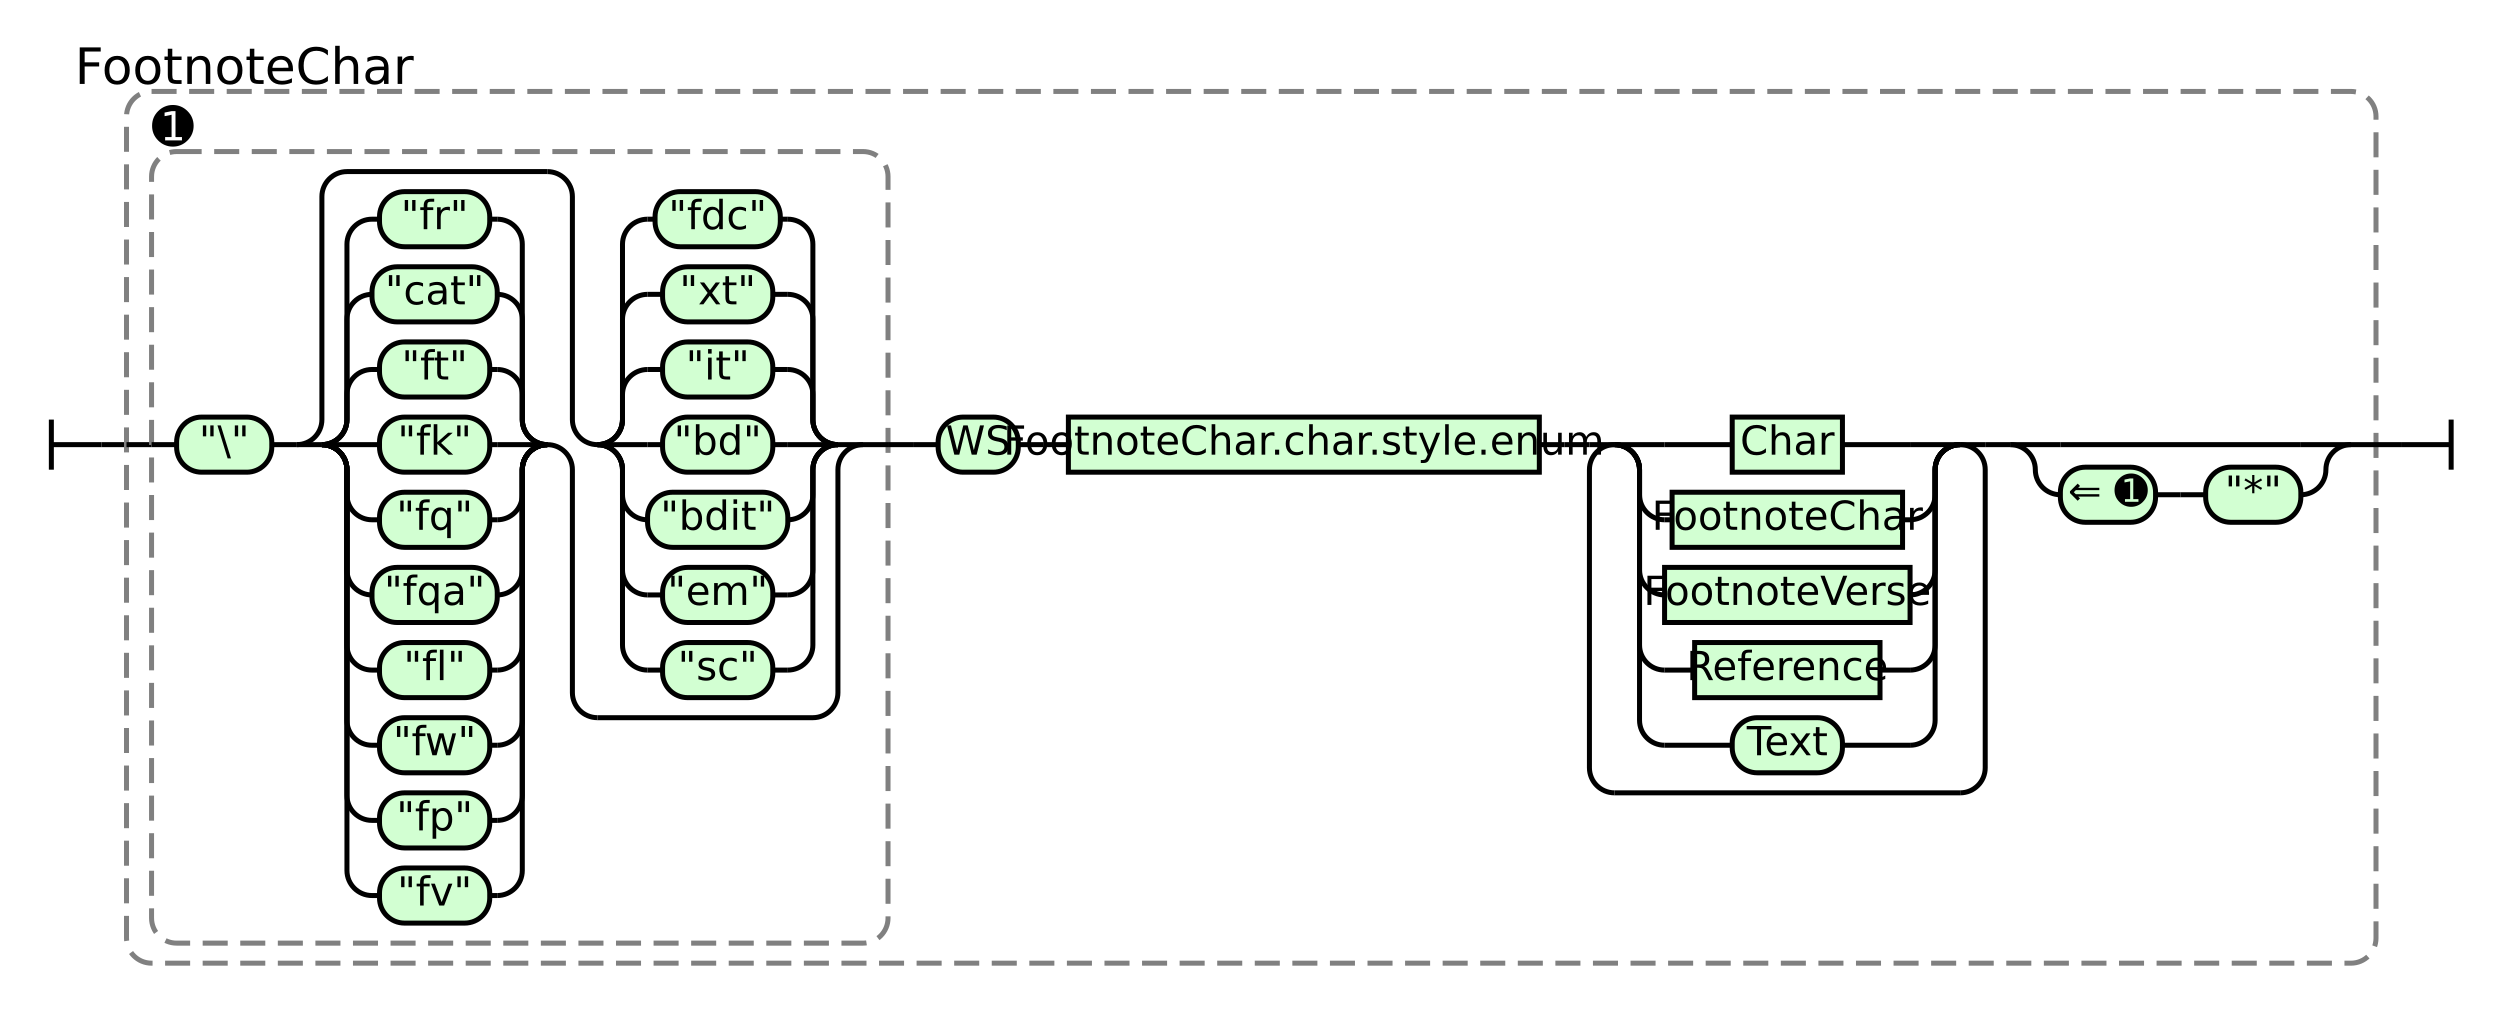
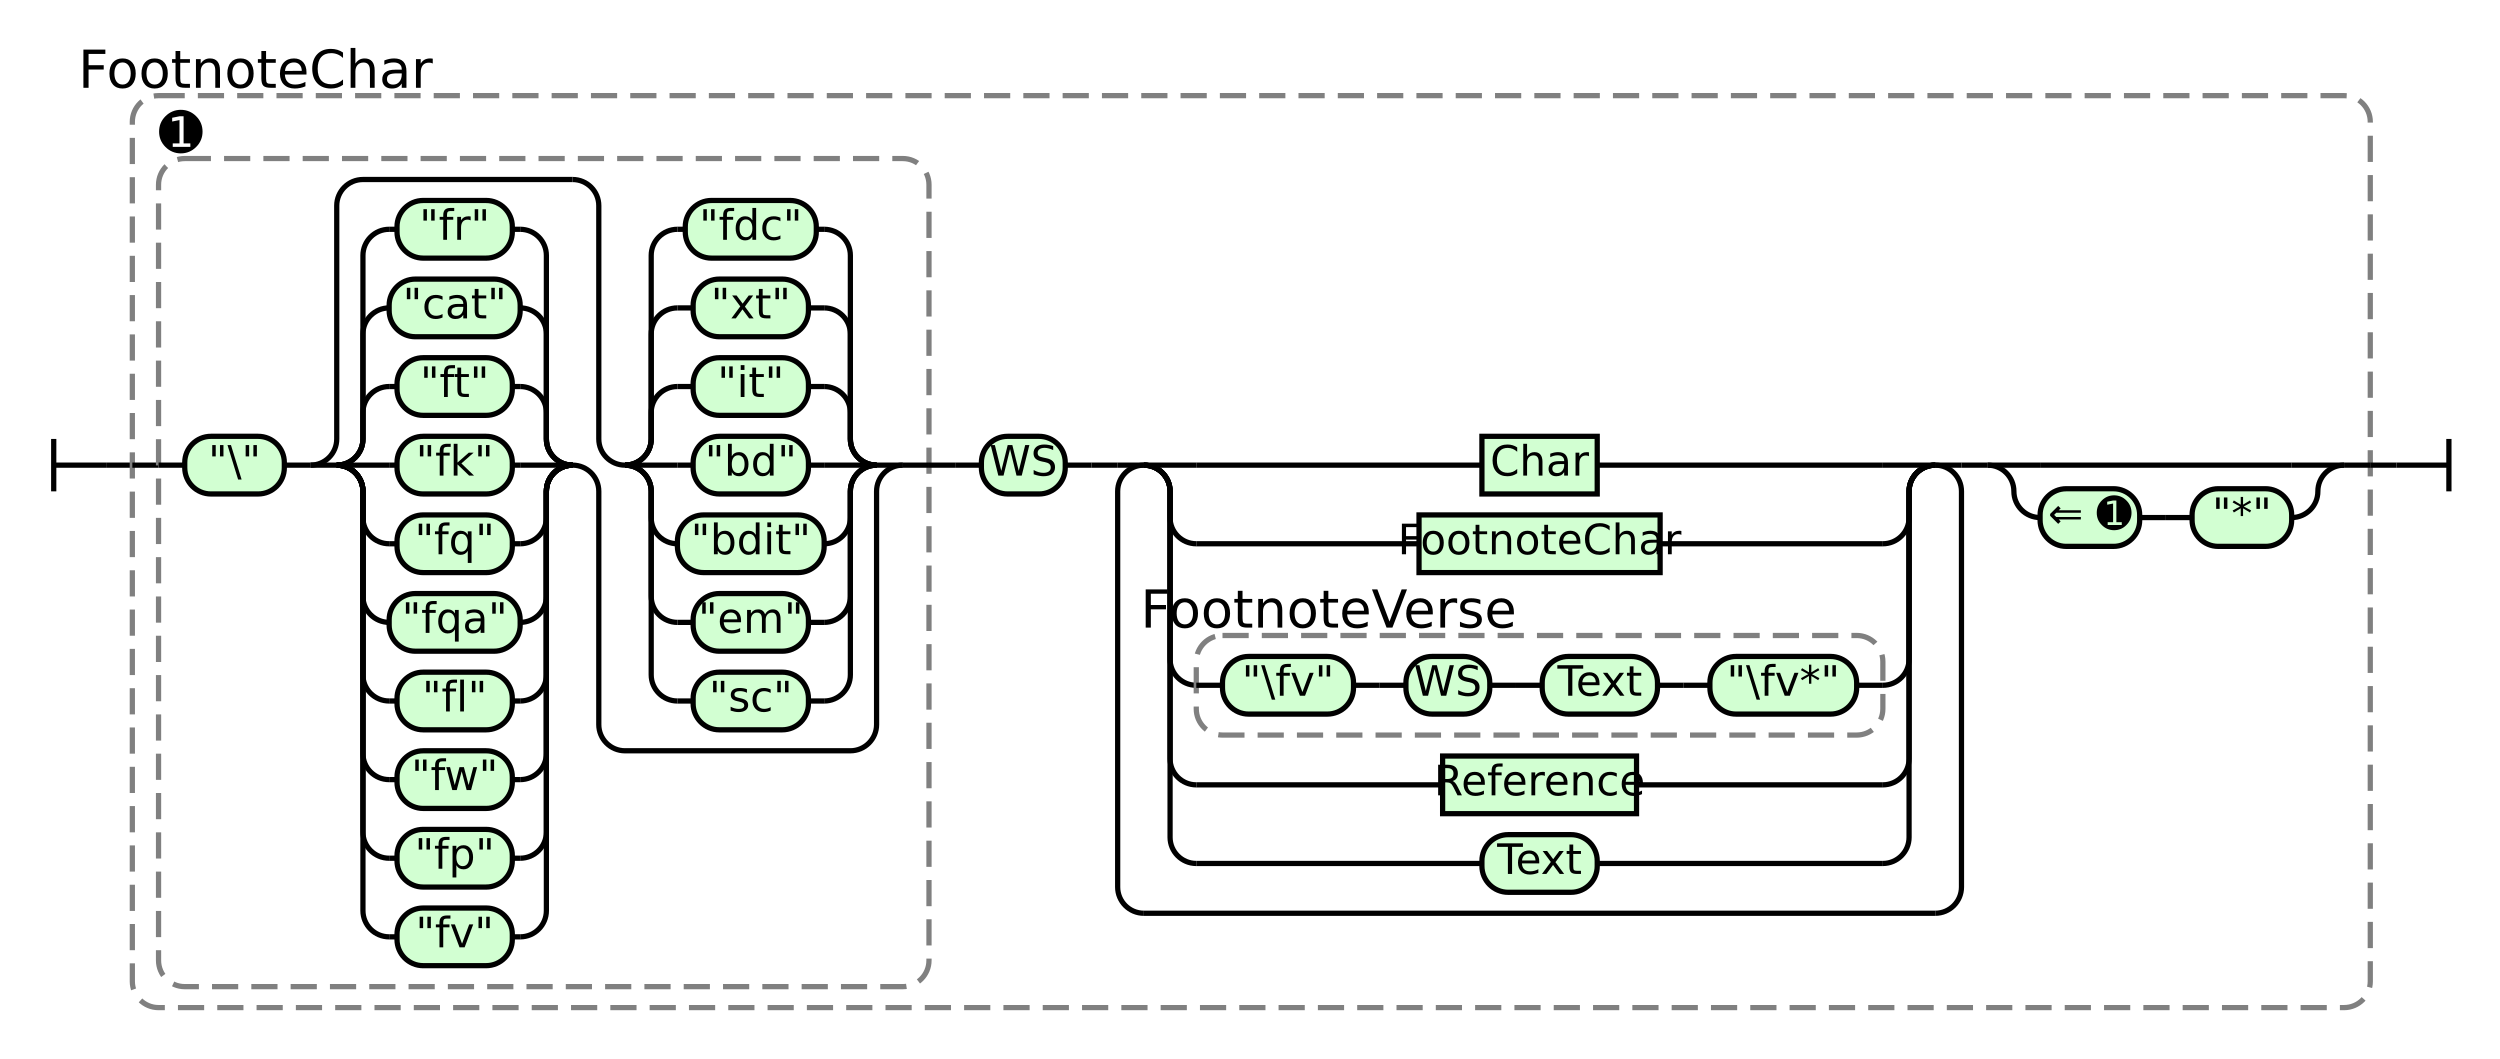
- <svg xmlns="http://www.w3.org/2000/svg" class="railroad-diagram" height="404" viewBox="0 0 998 404" width="998">
+ <svg xmlns="http://www.w3.org/2000/svg" class="railroad-diagram" height="404" viewBox="0 0 954 404" width="954">
  <g transform="translate(.5 .5)">
    <style>/*  */
    svg.railroad-diagram {
        background-color:hsl(30,20%,95%);
    }
    svg.railroad-diagram path {
        stroke-width: 2;
        stroke: black;
        fill: none;
    }
    svg.railroad-diagram text {
        font-size: 12pt;
        text-anchor: middle;
        font-family: DejaVu Sans;
    }
    svg.railroad-diagram text.label {
        text-anchor:start;
    }
    svg.railroad-diagram text.comment {
        font-family: DejaVu Sans;
        font-size: 15pt;
    }
    svg.railroad-diagram rect{
        stroke-width: 2;
        stroke:black;
        fill: rgb(210, 255, 210);
    }
    svg.railroad-diagram rect.group-box {
        stroke: gray;
        stroke-dasharray: 10 5;
        fill: none;
    }
    .terminal {
        font-family: DejaVu Sans;
    }

/*  */
</style>
    <g>
      <path d="M 20 167 v 20 m 0 -10 h 20" />
    </g>
    <path d="M 40 177 h 10" />
    <g>
      <path d="M 50 177 h 0.0" />
-       <path d="M 948.0 177 h 0.0" />
-       <rect class="group-box" height="348" rx="10" ry="10" width="898" x="50.0" y="36" />
+       <path d="M 904.0 177 h 0.0" />
+       <rect class="group-box" height="348" rx="10" ry="10" width="854" x="50.0" y="36" />
      <g>
        <path d="M 50.0 177 h 10.0" />
-         <path d="M 938.0 177 h 10.0" />
+         <path d="M 894.0 177 h 10.0" />
        <g>
          <path d="M 60.0 177 h 0.0" />
-           <path d="M 614.0 177 h 0.0" />
+           <path d="M 406.0 177 h 0.0" />
          <g>
            <path d="M 60.0 177 h 0.0" />
+             <path d="M 354.0 177 h 0.0" />
+             <rect class="group-box" height="316" rx="10" ry="10" width="294" x="60.0" y="60" />
+             <g>
+               <path d="M 60.0 177 h 10.0" />
+               <path d="M 344.0 177 h 10.0" />
+               <g class="terminal ">
+                 <path d="M 70.0 177 h 0.0" />
+                 <path d="M 108.0 177 h 0.0" />
+                 <rect height="22" rx="10" ry="10" width="38" x="70.0" y="166" />
+                 <text x="89.0" y="181">"\"</text>
+               </g>
+               <path d="M 108.0 177 h 10" />
+               <g>
+                 <path d="M 118.0 177 h 0.0" />
+                 <path d="M 344.0 177 h 0.0" />
+                 <path d="M 118.0 177 a 10 10 0 0 0 10 -10 v -89 a 10 10 0 0 1 10 -10 h 80" />
+                 <path d="M 238.0 286 h 86 a 10 10 0 0 0 10 -10 v -89 a 10 10 0 0 1 10 -10" />
+                 <path d="M 118.0 177 h 10" />
+                 <g>
+                   <path d="M 128.0 177 h 0.0" />
+                   <path d="M 218.0 177 h 0.0" />
+                   <path d="M 128.0 177 a 10 10 0 0 0 10 -10 v -10 a 10 10 0 0 1 10 -10" />
+                   <g class="terminal ">
+                     <path d="M 148.0 147 h 3.0" />
+                     <path d="M 195.0 147 h 3.0" />
+                     <rect height="22" rx="10" ry="10" width="44" x="151.0" y="136" />
+                     <text x="173.0" y="151">"ft"</text>
+                   </g>
+                   <path d="M 198.0 147 a 10 10 0 0 1 10 10 v 10 a 10 10 0 0 0 10 10" />
+                   <path d="M 128.0 177 a 10 10 0 0 0 10 -10 v -40 a 10 10 0 0 1 10 -10" />
+                   <g class="terminal ">
+                     <path d="M 148.0 117 h 0.0" />
+                     <path d="M 198.0 117 h 0.0" />
+                     <rect height="22" rx="10" ry="10" width="50" x="148.0" y="106" />
+                     <text x="173.0" y="121">"cat"</text>
+                   </g>
+                   <path d="M 198.0 117 a 10 10 0 0 1 10 10 v 40 a 10 10 0 0 0 10 10" />
+                   <path d="M 128.0 177 a 10 10 0 0 0 10 -10 v -70 a 10 10 0 0 1 10 -10" />
+                   <g class="terminal ">
+                     <path d="M 148.0 87 h 3.0" />
+                     <path d="M 195.0 87 h 3.0" />
+                     <rect height="22" rx="10" ry="10" width="44" x="151.0" y="76" />
+                     <text x="173.0" y="91">"fr"</text>
+                   </g>
+                   <path d="M 198.0 87 a 10 10 0 0 1 10 10 v 70 a 10 10 0 0 0 10 10" />
+                   <path d="M 128.0 177 h 20" />
+                   <g class="terminal ">
+                     <path d="M 148.0 177 h 3.0" />
+                     <path d="M 195.0 177 h 3.0" />
+                     <rect height="22" rx="10" ry="10" width="44" x="151.0" y="166" />
+                     <text x="173.0" y="181">"fk"</text>
+                   </g>
+                   <path d="M 198.0 177 h 20" />
+                   <path d="M 128.0 177 a 10 10 0 0 1 10 10 v 10 a 10 10 0 0 0 10 10" />
+                   <g class="terminal ">
+                     <path d="M 148.0 207 h 3.0" />
+                     <path d="M 195.0 207 h 3.0" />
+                     <rect height="22" rx="10" ry="10" width="44" x="151.0" y="196" />
+                     <text x="173.0" y="211">"fq"</text>
+                   </g>
+                   <path d="M 198.0 207 a 10 10 0 0 0 10 -10 v -10 a 10 10 0 0 1 10 -10" />
+                   <path d="M 128.0 177 a 10 10 0 0 1 10 10 v 40 a 10 10 0 0 0 10 10" />
+                   <g class="terminal ">
+                     <path d="M 148.0 237 h 0.0" />
+                     <path d="M 198.0 237 h 0.0" />
+                     <rect height="22" rx="10" ry="10" width="50" x="148.0" y="226" />
+                     <text x="173.0" y="241">"fqa"</text>
+                   </g>
+                   <path d="M 198.0 237 a 10 10 0 0 0 10 -10 v -40 a 10 10 0 0 1 10 -10" />
+                   <path d="M 128.0 177 a 10 10 0 0 1 10 10 v 70 a 10 10 0 0 0 10 10" />
+                   <g class="terminal ">
+                     <path d="M 148.0 267 h 3.0" />
+                     <path d="M 195.0 267 h 3.0" />
+                     <rect height="22" rx="10" ry="10" width="44" x="151.0" y="256" />
+                     <text x="173.0" y="271">"fl"</text>
+                   </g>
+                   <path d="M 198.0 267 a 10 10 0 0 0 10 -10 v -70 a 10 10 0 0 1 10 -10" />
+                   <path d="M 128.0 177 a 10 10 0 0 1 10 10 v 100 a 10 10 0 0 0 10 10" />
+                   <g class="terminal ">
+                     <path d="M 148.0 297 h 3.0" />
+                     <path d="M 195.0 297 h 3.0" />
+                     <rect height="22" rx="10" ry="10" width="44" x="151.0" y="286" />
+                     <text x="173.0" y="301">"fw"</text>
+                   </g>
+                   <path d="M 198.0 297 a 10 10 0 0 0 10 -10 v -100 a 10 10 0 0 1 10 -10" />
+                   <path d="M 128.0 177 a 10 10 0 0 1 10 10 v 130 a 10 10 0 0 0 10 10" />
+                   <g class="terminal ">
+                     <path d="M 148.0 327 h 3.0" />
+                     <path d="M 195.0 327 h 3.0" />
+                     <rect height="22" rx="10" ry="10" width="44" x="151.0" y="316" />
+                     <text x="173.0" y="331">"fp"</text>
+                   </g>
+                   <path d="M 198.0 327 a 10 10 0 0 0 10 -10 v -130 a 10 10 0 0 1 10 -10" />
+                   <path d="M 128.0 177 a 10 10 0 0 1 10 10 v 160 a 10 10 0 0 0 10 10" />
+                   <g class="terminal ">
+                     <path d="M 148.0 357 h 3.0" />
+                     <path d="M 195.0 357 h 3.0" />
+                     <rect height="22" rx="10" ry="10" width="44" x="151.0" y="346" />
+                     <text x="173.0" y="361">"fv"</text>
+                   </g>
+                   <path d="M 198.0 357 a 10 10 0 0 0 10 -10 v -160 a 10 10 0 0 1 10 -10" />
+                 </g>
+                 <path d="M 218.0 177 a 10 10 0 0 1 10 10 v 89 a 10 10 0 0 0 10 10" />
+                 <path d="M 218.0 68 a 10 10 0 0 1 10 10 v 89 a 10 10 0 0 0 10 10" />
+                 <g>
+                   <path d="M 238.0 177 h 0.0" />
+                   <path d="M 334.0 177 h 0.0" />
+                   <path d="M 238.0 177 a 10 10 0 0 0 10 -10 v -10 a 10 10 0 0 1 10 -10" />
+                   <g class="terminal ">
+                     <path d="M 258.0 147 h 6.0" />
+                     <path d="M 308.0 147 h 6.0" />
+                     <rect height="22" rx="10" ry="10" width="44" x="264.0" y="136" />
+                     <text x="286.0" y="151">"it"</text>
+                   </g>
+                   <path d="M 314.0 147 a 10 10 0 0 1 10 10 v 10 a 10 10 0 0 0 10 10" />
+                   <path d="M 238.0 177 a 10 10 0 0 0 10 -10 v -40 a 10 10 0 0 1 10 -10" />
+                   <g class="terminal ">
+                     <path d="M 258.0 117 h 6.0" />
+                     <path d="M 308.0 117 h 6.0" />
+                     <rect height="22" rx="10" ry="10" width="44" x="264.0" y="106" />
+                     <text x="286.0" y="121">"xt"</text>
+                   </g>
+                   <path d="M 314.0 117 a 10 10 0 0 1 10 10 v 40 a 10 10 0 0 0 10 10" />
+                   <path d="M 238.0 177 a 10 10 0 0 0 10 -10 v -70 a 10 10 0 0 1 10 -10" />
+                   <g class="terminal ">
+                     <path d="M 258.0 87 h 3.0" />
+                     <path d="M 311.0 87 h 3.0" />
+                     <rect height="22" rx="10" ry="10" width="50" x="261.0" y="76" />
+                     <text x="286.0" y="91">"fdc"</text>
+                   </g>
+                   <path d="M 314.0 87 a 10 10 0 0 1 10 10 v 70 a 10 10 0 0 0 10 10" />
+                   <path d="M 238.0 177 h 20" />
+                   <g class="terminal ">
+                     <path d="M 258.0 177 h 6.0" />
+                     <path d="M 308.0 177 h 6.0" />
+                     <rect height="22" rx="10" ry="10" width="44" x="264.0" y="166" />
+                     <text x="286.0" y="181">"bd"</text>
+                   </g>
+                   <path d="M 314.0 177 h 20" />
+                   <path d="M 238.0 177 a 10 10 0 0 1 10 10 v 10 a 10 10 0 0 0 10 10" />
+                   <g class="terminal ">
+                     <path d="M 258.0 207 h 0.0" />
+                     <path d="M 314.0 207 h 0.0" />
+                     <rect height="22" rx="10" ry="10" width="56" x="258.0" y="196" />
+                     <text x="286.0" y="211">"bdit"</text>
+                   </g>
+                   <path d="M 314.0 207 a 10 10 0 0 0 10 -10 v -10 a 10 10 0 0 1 10 -10" />
+                   <path d="M 238.0 177 a 10 10 0 0 1 10 10 v 40 a 10 10 0 0 0 10 10" />
+                   <g class="terminal ">
+                     <path d="M 258.0 237 h 6.0" />
+                     <path d="M 308.0 237 h 6.0" />
+                     <rect height="22" rx="10" ry="10" width="44" x="264.0" y="226" />
+                     <text x="286.0" y="241">"em"</text>
+                   </g>
+                   <path d="M 314.0 237 a 10 10 0 0 0 10 -10 v -40 a 10 10 0 0 1 10 -10" />
+                   <path d="M 238.0 177 a 10 10 0 0 1 10 10 v 70 a 10 10 0 0 0 10 10" />
+                   <g class="terminal ">
+                     <path d="M 258.0 267 h 6.0" />
+                     <path d="M 308.0 267 h 6.0" />
+                     <rect height="22" rx="10" ry="10" width="44" x="264.0" y="256" />
+                     <text x="286.0" y="271">"sc"</text>
+                   </g>
+                   <path d="M 314.0 267 a 10 10 0 0 0 10 -10 v -70 a 10 10 0 0 1 10 -10" />
+                 </g>
+                 <path d="M 334.0 177 h 10" />
+               </g>
+             </g>
+             <g class="non-terminal ">
+               <path d="M 60.0 52 h 0.0" />
+               <path d="M 77.0 52 h 0.0" />
+               <text class="comment" x="68.5" y="57">➊</text>
+             </g>
+           </g>
+           <path d="M 354.0 177 h 10" />
+           <path d="M 364.0 177 h 10" />
+           <g class="terminal ">
+             <path d="M 374.0 177 h 0.0" />
            <path d="M 406.0 177 h 0.0" />
+             <rect height="22" rx="10" ry="10" width="32" x="374.0" y="166" />
+             <text x="390.0" y="181">WS</text>
+           </g>
+         </g>
+         <path d="M 406.0 177 h 10" />
+         <path d="M 416.0 177 h 10" />
+         <g>
+           <path d="M 426.0 177 h 0.0" />
+           <path d="M 748.0 177 h 0.0" />
+           <path d="M 426.0 177 h 10" />
+           <g>
+             <path d="M 436.0 177 h 0.0" />
+             <path d="M 738.0 177 h 0.0" />
+             <path d="M 436.0 177 h 20" />
+             <g class="non-terminal ">
+               <path d="M 456.0 177 h 109.0" />
+               <path d="M 609.0 177 h 109.0" />
+               <rect height="22" width="44" x="565.0" y="166" />
+               <text x="587.0" y="181">Char</text>
+             </g>
+             <path d="M 718.0 177 h 20" />
+             <path d="M 436.0 177 a 10 10 0 0 1 10 10 v 10 a 10 10 0 0 0 10 10" />
+             <g class="non-terminal ">
+               <path d="M 456.0 207 h 85.0" />
+               <path d="M 633.0 207 h 85.0" />
+               <rect height="22" width="92" x="541.0" y="196" />
+               <text x="587.0" y="211">FootnoteChar</text>
+             </g>
+             <path d="M 718.0 207 a 10 10 0 0 0 10 -10 v -10 a 10 10 0 0 1 10 -10" />
+             <path d="M 436.0 177 a 10 10 0 0 1 10 10 v 64 a 10 10 0 0 0 10 10" />
            <g>
-               <path d="M 60.0 177 h 0.0" />
-               <path d="M 354.0 177 h 0.0" />
-               <rect class="group-box" height="316" rx="10" ry="10" width="294" x="60.0" y="60" />
+               <path d="M 456.0 261 h 0.0" />
+               <path d="M 718.0 261 h 0.0" />
+               <rect class="group-box" height="38" rx="10" ry="10" width="262" x="456.0" y="242" />
              <g>
-                 <path d="M 60.0 177 h 10.0" />
-                 <path d="M 344.0 177 h 10.0" />
+                 <path d="M 456.0 261 h 10.0" />
+                 <path d="M 708.0 261 h 10.0" />
+                 <g>
+                   <path d="M 466.0 261 h 0.0" />
+                   <path d="M 568.0 261 h 0.0" />
+                   <g class="terminal ">
+                     <path d="M 466.0 261 h 0.0" />
+                     <path d="M 516.0 261 h 0.0" />
+                     <rect height="22" rx="10" ry="10" width="50" x="466.0" y="250" />
+                     <text x="491.0" y="265">"\fv"</text>
+                   </g>
+                   <path d="M 516.0 261 h 10" />
+                   <path d="M 526.0 261 h 10" />
+                   <g class="terminal ">
+                     <path d="M 536.0 261 h 0.0" />
+                     <path d="M 568.0 261 h 0.0" />
+                     <rect height="22" rx="10" ry="10" width="32" x="536.0" y="250" />
+                     <text x="552.0" y="265">WS</text>
+                   </g>
+                 </g>
+                 <path d="M 568.0 261 h 10" />
+                 <path d="M 578.0 261 h 10" />
                <g class="terminal ">
-                   <path d="M 70.0 177 h 0.0" />
-                   <path d="M 108.0 177 h 0.0" />
-                   <rect height="22" rx="10" ry="10" width="38" x="70.0" y="166" />
-                   <text x="89.0" y="181">"\"</text>
-                 </g>
-                 <path d="M 108.0 177 h 10" />
-                 <g>
-                   <path d="M 118.0 177 h 0.0" />
-                   <path d="M 344.0 177 h 0.0" />
-                   <path d="M 118.0 177 a 10 10 0 0 0 10 -10 v -89 a 10 10 0 0 1 10 -10 h 80" />
-                   <path d="M 238.0 286 h 86 a 10 10 0 0 0 10 -10 v -89 a 10 10 0 0 1 10 -10" />
-                   <path d="M 118.0 177 h 10" />
-                   <g>
-                     <path d="M 128.0 177 h 0.0" />
-                     <path d="M 218.0 177 h 0.0" />
-                     <path d="M 128.0 177 a 10 10 0 0 0 10 -10 v -10 a 10 10 0 0 1 10 -10" />
-                     <g class="terminal ">
-                       <path d="M 148.0 147 h 3.0" />
-                       <path d="M 195.0 147 h 3.0" />
-                       <rect height="22" rx="10" ry="10" width="44" x="151.0" y="136" />
-                       <text x="173.0" y="151">"ft"</text>
-                     </g>
-                     <path d="M 198.0 147 a 10 10 0 0 1 10 10 v 10 a 10 10 0 0 0 10 10" />
-                     <path d="M 128.0 177 a 10 10 0 0 0 10 -10 v -40 a 10 10 0 0 1 10 -10" />
-                     <g class="terminal ">
-                       <path d="M 148.0 117 h 0.0" />
-                       <path d="M 198.0 117 h 0.0" />
-                       <rect height="22" rx="10" ry="10" width="50" x="148.0" y="106" />
-                       <text x="173.0" y="121">"cat"</text>
-                     </g>
-                     <path d="M 198.0 117 a 10 10 0 0 1 10 10 v 40 a 10 10 0 0 0 10 10" />
-                     <path d="M 128.0 177 a 10 10 0 0 0 10 -10 v -70 a 10 10 0 0 1 10 -10" />
-                     <g class="terminal ">
-                       <path d="M 148.0 87 h 3.0" />
-                       <path d="M 195.0 87 h 3.0" />
-                       <rect height="22" rx="10" ry="10" width="44" x="151.0" y="76" />
-                       <text x="173.0" y="91">"fr"</text>
-                     </g>
-                     <path d="M 198.0 87 a 10 10 0 0 1 10 10 v 70 a 10 10 0 0 0 10 10" />
-                     <path d="M 128.0 177 h 20" />
-                     <g class="terminal ">
-                       <path d="M 148.0 177 h 3.0" />
-                       <path d="M 195.0 177 h 3.0" />
-                       <rect height="22" rx="10" ry="10" width="44" x="151.0" y="166" />
-                       <text x="173.0" y="181">"fk"</text>
-                     </g>
-                     <path d="M 198.0 177 h 20" />
-                     <path d="M 128.0 177 a 10 10 0 0 1 10 10 v 10 a 10 10 0 0 0 10 10" />
-                     <g class="terminal ">
-                       <path d="M 148.0 207 h 3.0" />
-                       <path d="M 195.0 207 h 3.0" />
-                       <rect height="22" rx="10" ry="10" width="44" x="151.0" y="196" />
-                       <text x="173.0" y="211">"fq"</text>
-                     </g>
-                     <path d="M 198.0 207 a 10 10 0 0 0 10 -10 v -10 a 10 10 0 0 1 10 -10" />
-                     <path d="M 128.0 177 a 10 10 0 0 1 10 10 v 40 a 10 10 0 0 0 10 10" />
-                     <g class="terminal ">
-                       <path d="M 148.0 237 h 0.0" />
-                       <path d="M 198.0 237 h 0.0" />
-                       <rect height="22" rx="10" ry="10" width="50" x="148.0" y="226" />
-                       <text x="173.0" y="241">"fqa"</text>
-                     </g>
-                     <path d="M 198.0 237 a 10 10 0 0 0 10 -10 v -40 a 10 10 0 0 1 10 -10" />
-                     <path d="M 128.0 177 a 10 10 0 0 1 10 10 v 70 a 10 10 0 0 0 10 10" />
-                     <g class="terminal ">
-                       <path d="M 148.0 267 h 3.0" />
-                       <path d="M 195.0 267 h 3.0" />
-                       <rect height="22" rx="10" ry="10" width="44" x="151.0" y="256" />
-                       <text x="173.0" y="271">"fl"</text>
-                     </g>
-                     <path d="M 198.0 267 a 10 10 0 0 0 10 -10 v -70 a 10 10 0 0 1 10 -10" />
-                     <path d="M 128.0 177 a 10 10 0 0 1 10 10 v 100 a 10 10 0 0 0 10 10" />
-                     <g class="terminal ">
-                       <path d="M 148.0 297 h 3.0" />
-                       <path d="M 195.0 297 h 3.0" />
-                       <rect height="22" rx="10" ry="10" width="44" x="151.0" y="286" />
-                       <text x="173.0" y="301">"fw"</text>
-                     </g>
-                     <path d="M 198.0 297 a 10 10 0 0 0 10 -10 v -100 a 10 10 0 0 1 10 -10" />
-                     <path d="M 128.0 177 a 10 10 0 0 1 10 10 v 130 a 10 10 0 0 0 10 10" />
-                     <g class="terminal ">
-                       <path d="M 148.0 327 h 3.0" />
-                       <path d="M 195.0 327 h 3.0" />
-                       <rect height="22" rx="10" ry="10" width="44" x="151.0" y="316" />
-                       <text x="173.0" y="331">"fp"</text>
-                     </g>
-                     <path d="M 198.0 327 a 10 10 0 0 0 10 -10 v -130 a 10 10 0 0 1 10 -10" />
-                     <path d="M 128.0 177 a 10 10 0 0 1 10 10 v 160 a 10 10 0 0 0 10 10" />
-                     <g class="terminal ">
-                       <path d="M 148.0 357 h 3.0" />
-                       <path d="M 195.0 357 h 3.0" />
-                       <rect height="22" rx="10" ry="10" width="44" x="151.0" y="346" />
-                       <text x="173.0" y="361">"fv"</text>
-                     </g>
-                     <path d="M 198.0 357 a 10 10 0 0 0 10 -10 v -160 a 10 10 0 0 1 10 -10" />
-                   </g>
-                   <path d="M 218.0 177 a 10 10 0 0 1 10 10 v 89 a 10 10 0 0 0 10 10" />
-                   <path d="M 218.0 68 a 10 10 0 0 1 10 10 v 89 a 10 10 0 0 0 10 10" />
-                   <g>
-                     <path d="M 238.0 177 h 0.0" />
-                     <path d="M 334.0 177 h 0.0" />
-                     <path d="M 238.0 177 a 10 10 0 0 0 10 -10 v -10 a 10 10 0 0 1 10 -10" />
-                     <g class="terminal ">
-                       <path d="M 258.0 147 h 6.0" />
-                       <path d="M 308.0 147 h 6.0" />
-                       <rect height="22" rx="10" ry="10" width="44" x="264.0" y="136" />
-                       <text x="286.0" y="151">"it"</text>
-                     </g>
-                     <path d="M 314.0 147 a 10 10 0 0 1 10 10 v 10 a 10 10 0 0 0 10 10" />
-                     <path d="M 238.0 177 a 10 10 0 0 0 10 -10 v -40 a 10 10 0 0 1 10 -10" />
-                     <g class="terminal ">
-                       <path d="M 258.0 117 h 6.0" />
-                       <path d="M 308.0 117 h 6.0" />
-                       <rect height="22" rx="10" ry="10" width="44" x="264.0" y="106" />
-                       <text x="286.0" y="121">"xt"</text>
-                     </g>
-                     <path d="M 314.0 117 a 10 10 0 0 1 10 10 v 40 a 10 10 0 0 0 10 10" />
-                     <path d="M 238.0 177 a 10 10 0 0 0 10 -10 v -70 a 10 10 0 0 1 10 -10" />
-                     <g class="terminal ">
-                       <path d="M 258.0 87 h 3.0" />
-                       <path d="M 311.0 87 h 3.0" />
-                       <rect height="22" rx="10" ry="10" width="50" x="261.0" y="76" />
-                       <text x="286.0" y="91">"fdc"</text>
-                     </g>
-                     <path d="M 314.0 87 a 10 10 0 0 1 10 10 v 70 a 10 10 0 0 0 10 10" />
-                     <path d="M 238.0 177 h 20" />
-                     <g class="terminal ">
-                       <path d="M 258.0 177 h 6.0" />
-                       <path d="M 308.0 177 h 6.0" />
-                       <rect height="22" rx="10" ry="10" width="44" x="264.0" y="166" />
-                       <text x="286.0" y="181">"bd"</text>
-                     </g>
-                     <path d="M 314.0 177 h 20" />
-                     <path d="M 238.0 177 a 10 10 0 0 1 10 10 v 10 a 10 10 0 0 0 10 10" />
-                     <g class="terminal ">
-                       <path d="M 258.0 207 h 0.0" />
-                       <path d="M 314.0 207 h 0.0" />
-                       <rect height="22" rx="10" ry="10" width="56" x="258.0" y="196" />
-                       <text x="286.0" y="211">"bdit"</text>
-                     </g>
-                     <path d="M 314.0 207 a 10 10 0 0 0 10 -10 v -10 a 10 10 0 0 1 10 -10" />
-                     <path d="M 238.0 177 a 10 10 0 0 1 10 10 v 40 a 10 10 0 0 0 10 10" />
-                     <g class="terminal ">
-                       <path d="M 258.0 237 h 6.0" />
-                       <path d="M 308.0 237 h 6.0" />
-                       <rect height="22" rx="10" ry="10" width="44" x="264.0" y="226" />
-                       <text x="286.0" y="241">"em"</text>
-                     </g>
-                     <path d="M 314.0 237 a 10 10 0 0 0 10 -10 v -40 a 10 10 0 0 1 10 -10" />
-                     <path d="M 238.0 177 a 10 10 0 0 1 10 10 v 70 a 10 10 0 0 0 10 10" />
-                     <g class="terminal ">
-                       <path d="M 258.0 267 h 6.0" />
-                       <path d="M 308.0 267 h 6.0" />
-                       <rect height="22" rx="10" ry="10" width="44" x="264.0" y="256" />
-                       <text x="286.0" y="271">"sc"</text>
-                     </g>
-                     <path d="M 314.0 267 a 10 10 0 0 0 10 -10 v -70 a 10 10 0 0 1 10 -10" />
-                   </g>
-                   <path d="M 334.0 177 h 10" />
+                   <path d="M 588.0 261 h 0.0" />
+                   <path d="M 632.0 261 h 0.0" />
+                   <rect height="22" rx="10" ry="10" width="44" x="588.0" y="250" />
+                   <text x="610.0" y="265">Text</text>
+                 </g>
+                 <path d="M 632.0 261 h 10" />
+                 <path d="M 642.0 261 h 10" />
+                 <g class="terminal ">
+                   <path d="M 652.0 261 h 0.0" />
+                   <path d="M 708.0 261 h 0.0" />
+                   <rect height="22" rx="10" ry="10" width="56" x="652.0" y="250" />
+                   <text x="680.0" y="265">"\fv*"</text>
                </g>
              </g>
              <g class="non-terminal ">
-                 <path d="M 60.0 52 h 0.0" />
-                 <path d="M 77.0 52 h 0.0" />
-                 <text class="comment" x="68.5" y="57">➊</text>
+                 <path d="M 456.0 234 h 0.0" />
+                 <path d="M 557.0 234 h 0.0" />
+                 <text class="comment" x="506.5" y="239">FootnoteVerse</text>
              </g>
            </g>
-             <path d="M 354.0 177 h 10" />
-             <path d="M 364.0 177 h 10" />
+             <path d="M 718.0 261 a 10 10 0 0 0 10 -10 v -64 a 10 10 0 0 1 10 -10" />
+             <path d="M 436.0 177 a 10 10 0 0 1 10 10 v 102 a 10 10 0 0 0 10 10" />
+             <g class="non-terminal ">
+               <path d="M 456.0 299 h 94.0" />
+               <path d="M 624.0 299 h 94.0" />
+               <rect height="22" width="74" x="550.0" y="288" />
+               <text x="587.0" y="303">Reference</text>
+             </g>
+             <path d="M 718.0 299 a 10 10 0 0 0 10 -10 v -102 a 10 10 0 0 1 10 -10" />
+             <path d="M 436.0 177 a 10 10 0 0 1 10 10 v 132 a 10 10 0 0 0 10 10" />
            <g class="terminal ">
-               <path d="M 374.0 177 h 0.0" />
-               <path d="M 406.0 177 h 0.0" />
-               <rect height="22" rx="10" ry="10" width="32" x="374.0" y="166" />
-               <text x="390.0" y="181">WS</text>
-             </g>
-           </g>
-           <path d="M 406.0 177 h 10" />
-           <path d="M 416.0 177 h 10" />
-           <g class="non-terminal ">
-             <path d="M 426.0 177 h 0.0" />
-             <path d="M 614.0 177 h 0.0" />
-             <rect height="22" width="188" x="426.0" y="166" />
-             <text x="520.0" y="181">FootnoteChar.char.style.enum</text>
-           </g>
+               <path d="M 456.0 329 h 109.0" />
+               <path d="M 609.0 329 h 109.0" />
+               <rect height="22" rx="10" ry="10" width="44" x="565.0" y="318" />
+               <text x="587.0" y="333">Text</text>
+             </g>
+             <path d="M 718.0 329 a 10 10 0 0 0 10 -10 v -132 a 10 10 0 0 1 10 -10" />
+           </g>
+           <path d="M 738.0 177 h 10" />
+           <path d="M 436.0 177 a 10 10 0 0 0 -10 10 v 151 a 10 10 0 0 0 10 10" />
+           <g>
+             <path d="M 436.0 348 h 302" />
+           </g>
+           <path d="M 738.0 348 a 10 10 0 0 0 10 -10 v -151 a 10 10 0 0 0 -10 -10" />
        </g>
-         <path d="M 614.0 177 h 10" />
-         <path d="M 624.0 177 h 10" />
+         <path d="M 748.0 177 h 10" />
        <g>
-           <path d="M 634.0 177 h 0.0" />
-           <path d="M 792.0 177 h 0.0" />
-           <path d="M 634.0 177 h 10" />
-           <g>
-             <path d="M 644.0 177 h 0.0" />
-             <path d="M 782.0 177 h 0.0" />
-             <path d="M 644.0 177 h 20" />
-             <g class="non-terminal ">
-               <path d="M 664.0 177 h 27.0" />
-               <path d="M 735.0 177 h 27.0" />
-               <rect height="22" width="44" x="691.0" y="166" />
-               <text x="713.0" y="181">Char</text>
-             </g>
-             <path d="M 762.0 177 h 20" />
-             <path d="M 644.0 177 a 10 10 0 0 1 10 10 v 10 a 10 10 0 0 0 10 10" />
-             <g class="non-terminal ">
-               <path d="M 664.0 207 h 3.0" />
-               <path d="M 759.0 207 h 3.0" />
-               <rect height="22" width="92" x="667.0" y="196" />
-               <text x="713.0" y="211">FootnoteChar</text>
-             </g>
-             <path d="M 762.0 207 a 10 10 0 0 0 10 -10 v -10 a 10 10 0 0 1 10 -10" />
-             <path d="M 644.0 177 a 10 10 0 0 1 10 10 v 40 a 10 10 0 0 0 10 10" />
-             <g class="non-terminal ">
-               <path d="M 664.0 237 h 0.0" />
-               <path d="M 762.0 237 h 0.0" />
-               <rect height="22" width="98" x="664.0" y="226" />
-               <text x="713.0" y="241">FootnoteVerse</text>
-             </g>
-             <path d="M 762.0 237 a 10 10 0 0 0 10 -10 v -40 a 10 10 0 0 1 10 -10" />
-             <path d="M 644.0 177 a 10 10 0 0 1 10 10 v 70 a 10 10 0 0 0 10 10" />
-             <g class="non-terminal ">
-               <path d="M 664.0 267 h 12.0" />
-               <path d="M 750.0 267 h 12.0" />
-               <rect height="22" width="74" x="676.0" y="256" />
-               <text x="713.0" y="271">Reference</text>
-             </g>
-             <path d="M 762.0 267 a 10 10 0 0 0 10 -10 v -70 a 10 10 0 0 1 10 -10" />
-             <path d="M 644.0 177 a 10 10 0 0 1 10 10 v 100 a 10 10 0 0 0 10 10" />
+           <path d="M 758.0 177 h 0.0" />
+           <path d="M 894.0 177 h 0.0" />
+           <path d="M 758.0 177 h 20" />
+           <g>
+             <path d="M 778.0 177 h 96" />
+           </g>
+           <path d="M 874.0 177 h 20" />
+           <path d="M 758.0 177 a 10 10 0 0 1 10 10 v 0 a 10 10 0 0 0 10 10" />
+           <g>
+             <path d="M 778.0 197 h 0.0" />
+             <path d="M 874.0 197 h 0.0" />
            <g class="terminal ">
-               <path d="M 664.0 297 h 27.0" />
-               <path d="M 735.0 297 h 27.0" />
-               <rect height="22" rx="10" ry="10" width="44" x="691.0" y="286" />
-               <text x="713.0" y="301">Text</text>
-             </g>
-             <path d="M 762.0 297 a 10 10 0 0 0 10 -10 v -100 a 10 10 0 0 1 10 -10" />
-           </g>
-           <path d="M 782.0 177 h 10" />
-           <path d="M 644.0 177 a 10 10 0 0 0 -10 10 v 119 a 10 10 0 0 0 10 10" />
-           <g>
-             <path d="M 644.0 316 h 138" />
-           </g>
-           <path d="M 782.0 316 a 10 10 0 0 0 10 -10 v -119 a 10 10 0 0 0 -10 -10" />
-         </g>
-         <path d="M 792.0 177 h 10" />
-         <g>
-           <path d="M 802.0 177 h 0.0" />
-           <path d="M 938.0 177 h 0.0" />
-           <path d="M 802.0 177 h 20" />
-           <g>
-             <path d="M 822.0 177 h 96" />
-           </g>
-           <path d="M 918.0 177 h 20" />
-           <path d="M 802.0 177 a 10 10 0 0 1 10 10 v 0 a 10 10 0 0 0 10 10" />
-           <g>
-             <path d="M 822.0 197 h 0.0" />
-             <path d="M 918.0 197 h 0.0" />
+               <path d="M 778.0 197 h 0.0" />
+               <path d="M 816.0 197 h 0.0" />
+               <rect height="22" rx="10" ry="10" width="38" x="778.0" y="186" />
+               <text x="797.0" y="201">⇐ ➊</text>
+             </g>
+             <path d="M 816.0 197 h 10" />
+             <path d="M 826.0 197 h 10" />
            <g class="terminal ">
-               <path d="M 822.0 197 h 0.0" />
-               <path d="M 860.0 197 h 0.0" />
-               <rect height="22" rx="10" ry="10" width="38" x="822.0" y="186" />
-               <text x="841.0" y="201">⇐ ➊</text>
-             </g>
-             <path d="M 860.0 197 h 10" />
-             <path d="M 870.0 197 h 10" />
-             <g class="terminal ">
-               <path d="M 880.0 197 h 0.0" />
-               <path d="M 918.0 197 h 0.0" />
-               <rect height="22" rx="10" ry="10" width="38" x="880.0" y="186" />
-               <text x="899.0" y="201">"*"</text>
-             </g>
-           </g>
-           <path d="M 918.0 197 a 10 10 0 0 0 10 -10 v 0 a 10 10 0 0 1 10 -10" />
+               <path d="M 836.0 197 h 0.0" />
+               <path d="M 874.0 197 h 0.0" />
+               <rect height="22" rx="10" ry="10" width="38" x="836.0" y="186" />
+               <text x="855.0" y="201">"*"</text>
+             </g>
+           </g>
+           <path d="M 874.0 197 a 10 10 0 0 0 10 -10 v 0 a 10 10 0 0 1 10 -10" />
        </g>
      </g>
      <g class="non-terminal ">
        <path d="M 50.0 28 h 0.0" />
        <path d="M 144.0 28 h 0.0" />
        <text class="comment" x="97.0" y="33">FootnoteChar</text>
      </g>
    </g>
-     <path d="M 948 177 h 10" />
-     <path d="M 958 177 h 20 m 0 -10 v 20" />
+     <path d="M 904 177 h 10" />
+     <path d="M 914 177 h 20 m 0 -10 v 20" />
  </g>
</svg>
